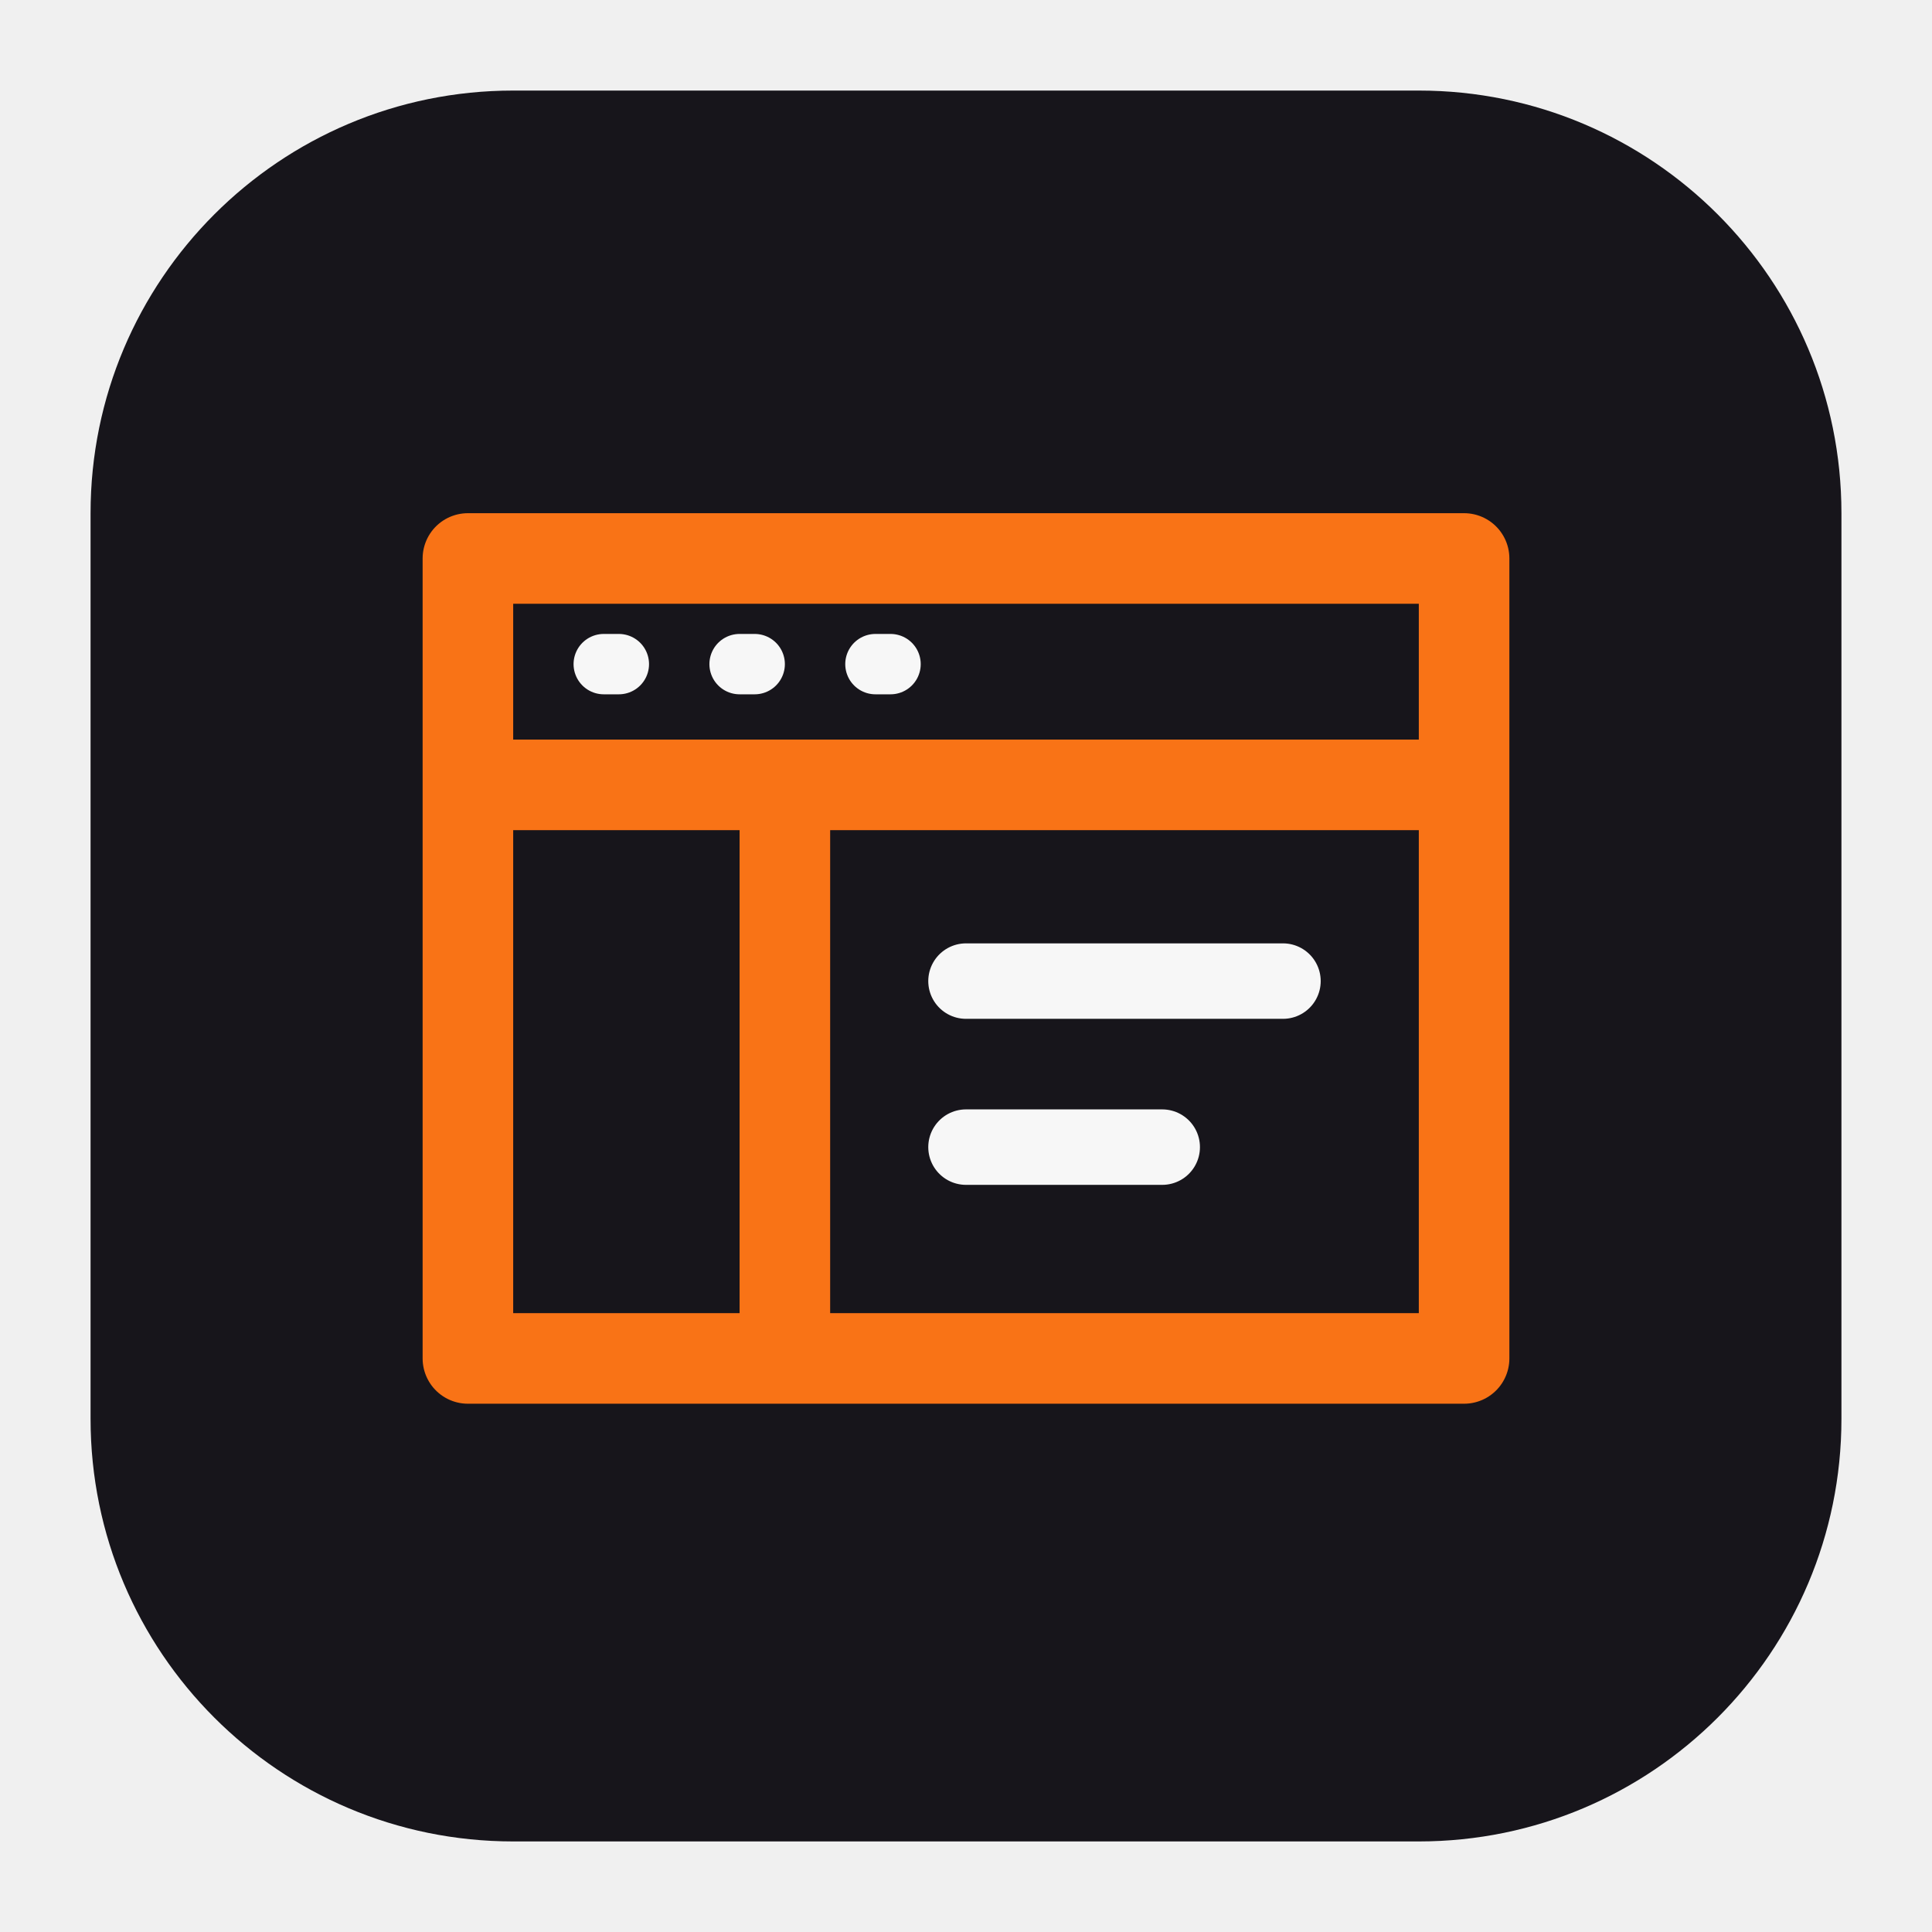
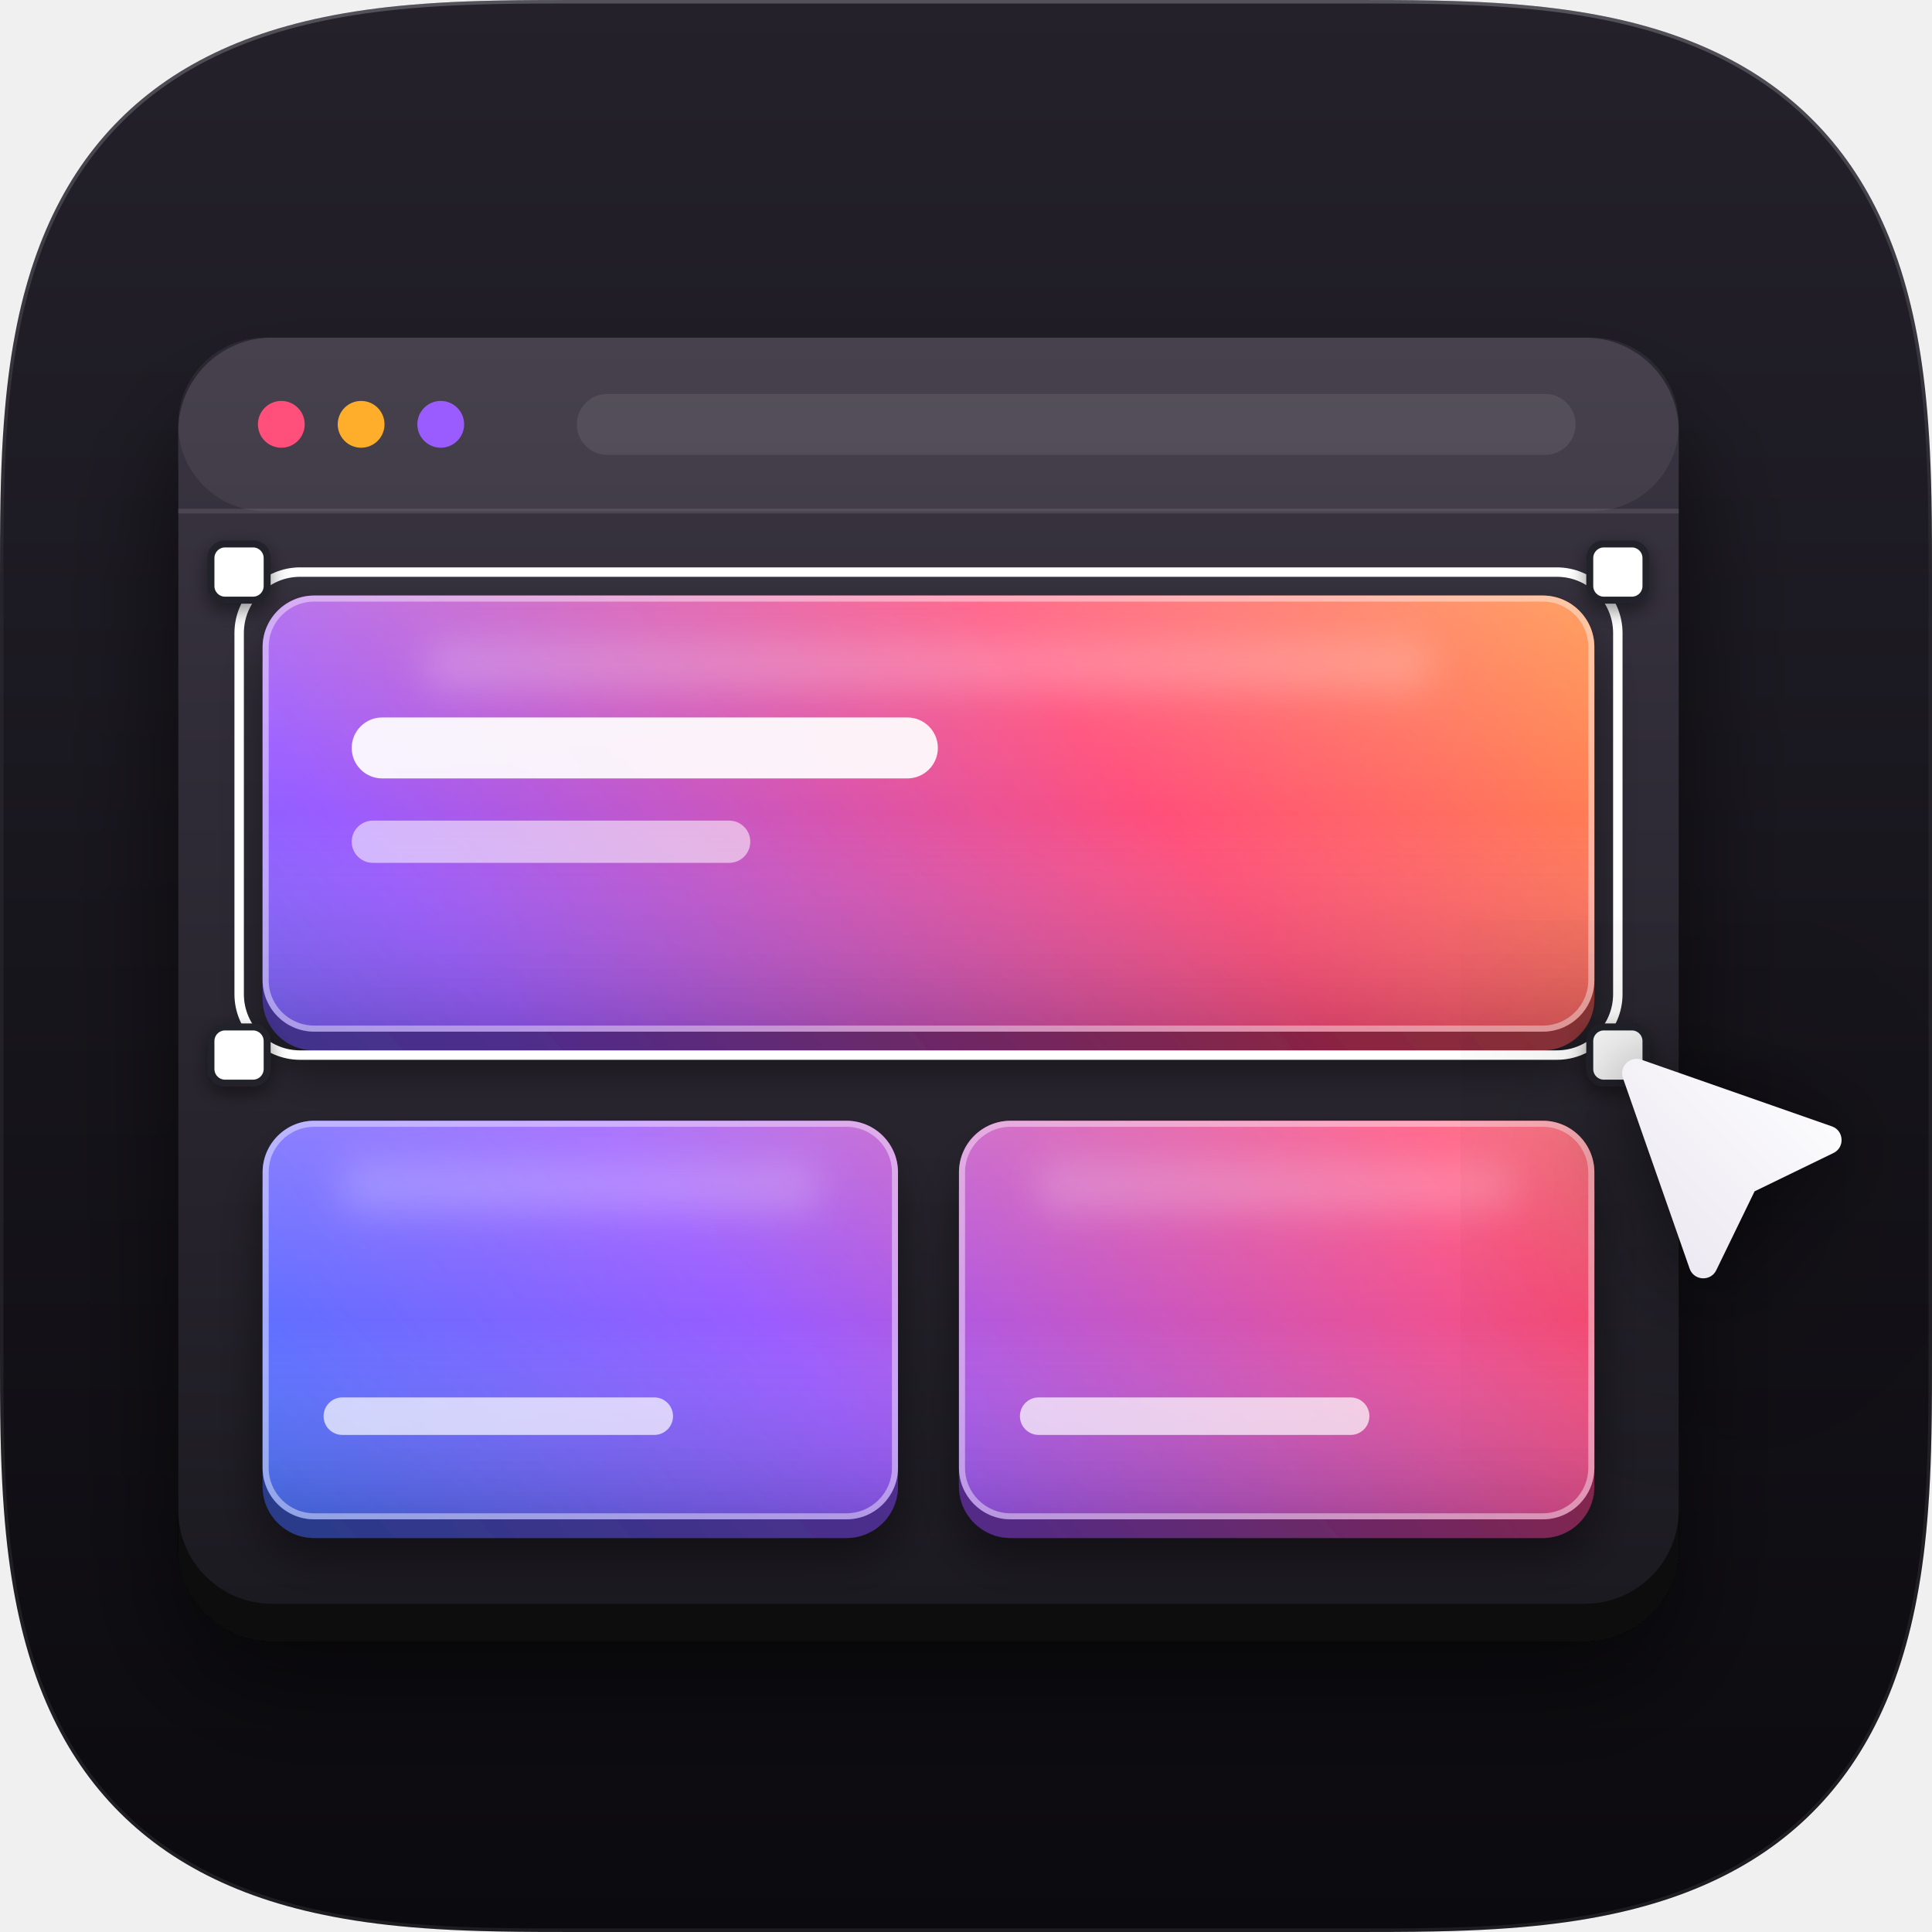
- <svg xmlns="http://www.w3.org/2000/svg" viewBox="0 0 128 128" fill="none">
-   <rect x="6" y="6" width="116" height="116" rx="28" fill="#17151b" />
-   <path d="M31 37h66v53H31z" stroke="#f97316" stroke-width="6" stroke-linejoin="round" />
-   <path d="M31 52h66M52 52v38" stroke="#f97316" stroke-width="6" />
-   <path d="M40 44h1m8 0h1m8 0h1" stroke="#f7f7f7" stroke-width="4" stroke-linecap="round" />
-   <path d="M64 65h21M64 76h13" stroke="#f7f7f7" stroke-width="5" stroke-linecap="round" />
+ <svg xmlns="http://www.w3.org/2000/svg" viewBox="0 0 1024 1024">
+   <defs>
+     <linearGradient id="fw-bg" x1="0" y1="0" x2="0" y2="1">
+       <stop offset="0" stop-color="#24212B" />
+       <stop offset="1" stop-color="#0B0A0E" />
+     </linearGradient>
+     <radialGradient id="fw-bloom" cx=".5" cy=".46" r=".5">
+       <stop offset="0" stop-color="#FF4F7A" stop-opacity=".26" />
+       <stop offset=".3" stop-color="#C255D9" stop-opacity=".12" />
+       <stop offset="1" stop-color="#9A5CFF" stop-opacity="0" />
+     </radialGradient>
+     <linearGradient id="fw-rim" x1="0" y1="0" x2="0" y2="1">
+       <stop offset="0" stop-color="#fff" stop-opacity=".22" />
+       <stop offset=".3" stop-color="#fff" stop-opacity=".04" />
+       <stop offset="1" stop-color="#fff" stop-opacity=".08" />
+     </linearGradient>
+     <linearGradient id="fw-glass" x1="0" y1="0" x2="0" y2="1">
+       <stop offset="0" stop-color="#3A3542" />
+       <stop offset="1" stop-color="#1C1A21" />
+     </linearGradient>
+     <linearGradient id="fw-gloss" x1="0" y1="0" x2="0" y2="1">
+       <stop offset="0" stop-color="#fff" stop-opacity=".16" />
+       <stop offset=".5" stop-color="#fff" stop-opacity="0" />
+       <stop offset="1" stop-color="#000" stop-opacity=".18" />
+     </linearGradient>
+     <linearGradient id="fw-g" gradientUnits="userSpaceOnUse" x1="94" y1="850" x2="890" y2="179">
+       <stop offset="0" stop-color="#3A7BFF" />
+       <stop offset="0.32" stop-color="#9A5CFF" />
+       <stop offset="0.64" stop-color="#FF4F7A" />
+       <stop offset="1" stop-color="#FFAE2B" />
+     </linearGradient>
+     <linearGradient id="fw-s" gradientUnits="userSpaceOnUse" x1="94" y1="850" x2="890" y2="179">
+       <stop offset="0" stop-color="#1F3F8A" />
+       <stop offset="0.32" stop-color="#4E2D8C" />
+       <stop offset="0.64" stop-color="#8A2443" />
+       <stop offset="1" stop-color="#8A5A14" />
+     </linearGradient>
+     <filter id="fw-ts" x="-20%" y="-20%" width="140%" height="140%">
+       <feDropShadow dx="0" dy="12" stdDeviation="14" flood-color="#000" flood-opacity=".5" />
+     </filter>
+     <filter id="fw-ms" x="-30%" y="-30%" width="160%" height="170%">
+       <feDropShadow dx="0" dy="22.4" stdDeviation="29.8" flood-color="#000" flood-opacity=".6" />
+     </filter>
+     <filter id="fw-bs" x="-30%" y="-30%" width="160%" height="170%">
+       <feDropShadow dx="0" dy="9.9" stdDeviation="12.4" flood-color="#000" flood-opacity=".45" />
+     </filter>
+     <filter id="fw-hs" x="-60%" y="-60%" width="220%" height="240%">
+       <feDropShadow dx="0" dy="3.7" stdDeviation="5.0" flood-color="#000" flood-opacity=".45" />
+     </filter>
+     <linearGradient id="fw-ptr" x1="0" y1="0" x2="1" y2="1">
+       <stop offset="0" stop-color="#FFFFFF" />
+       <stop offset="1" stop-color="#E9E5F0" />
+     </linearGradient>
+     <filter id="fw-psoft" x="-80%" y="-80%" width="260%" height="260%">
+       <feGaussianBlur stdDeviation="13.7" />
+     </filter>
+     <filter id="fw-ptight" x="-50%" y="-50%" width="200%" height="200%">
+       <feGaussianBlur stdDeviation="3.7" />
+     </filter>
+     <filter id="fw-float" x="-60%" y="-60%" width="220%" height="240%">
+       <feDropShadow dx="0" dy="14.9" stdDeviation="12.4" flood-color="#06020A" flood-opacity="0.7" />
+     </filter>
+     <filter id="fw-ps" x="-60%" y="-40%" width="220%" height="200%">
+       <feDropShadow dx="4" dy="12" stdDeviation="10" flood-color="#000" flood-opacity=".55" />
+     </filter>
+     <filter id="fw-hb" x="-50%" y="-300%" width="200%" height="700%">
+       <feGaussianBlur stdDeviation="9.9" />
+     </filter>
+     <clipPath id="fw-tc">
+       <path d="M716.80,0.00 L737.47,0.03 L749.61,0.12 L759.78,0.28 L768.86,0.50 L777.19,0.78 L784.97,1.12 L792.31,1.53 L799.30,2.00 L805.99,2.53 L812.42,3.12 L818.62,3.77 L824.61,4.49 L830.43,5.27 L836.07,6.11 L841.56,7.02 L846.91,7.99 L852.13,9.02 L857.21,10.11 L862.18,11.26 L867.04,12.48 L871.79,13.76 L876.44,15.10 L880.99,16.50 L885.44,17.97 L889.80,19.50 L894.08,21.09 L898.26,22.75 L902.36,24.47 L906.38,26.25 L910.32,28.09 L914.18,30.00 L917.97,31.97 L921.68,34.00 L925.31,36.10 L928.87,38.25 L932.36,40.48 L935.78,42.76 L939.12,45.11 L942.40,47.53 L945.61,50.01 L948.74,52.55 L951.81,55.16 L954.82,57.83 L957.75,60.57 L960.62,63.38 L963.43,66.25 L966.17,69.18 L968.84,72.19 L971.45,75.26 L973.99,78.39 L976.47,81.60 L978.89,84.88 L981.24,88.22 L983.52,91.64 L985.75,95.13 L987.90,98.69 L990.00,102.32 L992.03,106.03 L994.00,109.82 L995.91,113.68 L997.75,117.62 L999.53,121.64 L1001.25,125.74 L1002.91,129.92 L1004.50,134.20 L1006.03,138.56 L1007.50,143.01 L1008.90,147.56 L1010.24,152.21 L1011.52,156.96 L1012.74,161.82 L1013.89,166.79 L1014.98,171.87 L1016.01,177.09 L1016.98,182.44 L1017.89,187.93 L1018.73,193.57 L1019.51,199.39 L1020.23,205.38 L1020.88,211.58 L1021.47,218.01 L1022.00,224.70 L1022.47,231.69 L1022.88,239.03 L1023.22,246.81 L1023.50,255.14 L1023.72,264.22 L1023.88,274.39 L1023.97,286.53 L1024.00,307.20 L1024.00,716.80 L1023.97,737.47 L1023.88,749.61 L1023.72,759.78 L1023.50,768.86 L1023.22,777.19 L1022.88,784.97 L1022.47,792.31 L1022.00,799.30 L1021.47,805.99 L1020.88,812.42 L1020.23,818.62 L1019.51,824.61 L1018.73,830.43 L1017.89,836.07 L1016.98,841.56 L1016.01,846.91 L1014.98,852.13 L1013.89,857.21 L1012.74,862.18 L1011.52,867.04 L1010.24,871.79 L1008.90,876.44 L1007.50,880.99 L1006.03,885.44 L1004.50,889.80 L1002.91,894.08 L1001.25,898.26 L999.53,902.36 L997.75,906.38 L995.91,910.32 L994.00,914.18 L992.03,917.97 L990.00,921.68 L987.90,925.31 L985.75,928.87 L983.52,932.36 L981.24,935.78 L978.89,939.12 L976.47,942.40 L973.99,945.61 L971.45,948.74 L968.84,951.81 L966.17,954.82 L963.43,957.75 L960.62,960.62 L957.75,963.43 L954.82,966.17 L951.81,968.84 L948.74,971.45 L945.61,973.99 L942.40,976.47 L939.12,978.89 L935.78,981.24 L932.36,983.52 L928.87,985.75 L925.31,987.90 L921.68,990.00 L917.97,992.03 L914.18,994.00 L910.32,995.91 L906.38,997.75 L902.36,999.53 L898.26,1001.25 L894.08,1002.91 L889.80,1004.50 L885.44,1006.03 L880.99,1007.50 L876.44,1008.90 L871.79,1010.24 L867.04,1011.52 L862.18,1012.74 L857.21,1013.89 L852.13,1014.98 L846.91,1016.01 L841.56,1016.98 L836.07,1017.89 L830.43,1018.73 L824.61,1019.51 L818.62,1020.23 L812.42,1020.88 L805.99,1021.47 L799.30,1022.00 L792.31,1022.47 L784.97,1022.88 L777.19,1023.22 L768.86,1023.50 L759.78,1023.72 L749.61,1023.88 L737.47,1023.97 L716.80,1024.00 L307.20,1024.00 L286.53,1023.97 L274.39,1023.88 L264.22,1023.72 L255.14,1023.50 L246.81,1023.22 L239.03,1022.88 L231.69,1022.47 L224.70,1022.00 L218.01,1021.47 L211.58,1020.88 L205.38,1020.23 L199.39,1019.51 L193.57,1018.73 L187.93,1017.89 L182.44,1016.98 L177.09,1016.01 L171.87,1014.98 L166.79,1013.89 L161.82,1012.74 L156.96,1011.52 L152.21,1010.24 L147.56,1008.90 L143.01,1007.50 L138.56,1006.03 L134.20,1004.50 L129.92,1002.91 L125.74,1001.25 L121.64,999.53 L117.62,997.75 L113.68,995.91 L109.82,994.00 L106.03,992.03 L102.32,990.00 L98.69,987.90 L95.13,985.75 L91.64,983.52 L88.22,981.24 L84.88,978.89 L81.60,976.47 L78.39,973.99 L75.26,971.45 L72.19,968.84 L69.18,966.17 L66.25,963.43 L63.38,960.62 L60.57,957.75 L57.83,954.82 L55.16,951.81 L52.55,948.74 L50.01,945.61 L47.53,942.40 L45.11,939.12 L42.76,935.78 L40.48,932.36 L38.25,928.87 L36.10,925.31 L34.00,921.68 L31.97,917.97 L30.00,914.18 L28.09,910.32 L26.25,906.38 L24.47,902.36 L22.75,898.26 L21.09,894.08 L19.50,889.80 L17.97,885.44 L16.50,880.99 L15.10,876.44 L13.76,871.79 L12.48,867.04 L11.26,862.18 L10.11,857.21 L9.02,852.13 L7.99,846.91 L7.02,841.56 L6.11,836.07 L5.27,830.43 L4.49,824.61 L3.77,818.62 L3.12,812.42 L2.53,805.99 L2.00,799.30 L1.53,792.31 L1.12,784.97 L0.78,777.19 L0.50,768.86 L0.28,759.78 L0.12,749.61 L0.03,737.47 L0.00,716.80 L0.00,307.20 L0.03,286.53 L0.12,274.39 L0.28,264.22 L0.50,255.14 L0.78,246.81 L1.12,239.03 L1.53,231.69 L2.00,224.70 L2.53,218.01 L3.12,211.58 L3.77,205.38 L4.49,199.39 L5.27,193.57 L6.11,187.93 L7.02,182.44 L7.99,177.09 L9.02,171.87 L10.11,166.79 L11.26,161.82 L12.48,156.96 L13.76,152.21 L15.10,147.56 L16.50,143.01 L17.97,138.56 L19.50,134.20 L21.09,129.92 L22.75,125.74 L24.47,121.64 L26.25,117.62 L28.09,113.68 L30.00,109.82 L31.97,106.03 L34.00,102.32 L36.10,98.69 L38.25,95.13 L40.48,91.64 L42.76,88.22 L45.11,84.88 L47.53,81.60 L50.01,78.39 L52.55,75.26 L55.16,72.19 L57.83,69.18 L60.57,66.25 L63.38,63.38 L66.25,60.57 L69.18,57.83 L72.19,55.16 L75.26,52.55 L78.39,50.01 L81.60,47.53 L84.88,45.11 L88.22,42.76 L91.64,40.48 L95.13,38.25 L98.69,36.10 L102.32,34.00 L106.03,31.97 L109.82,30.00 L113.68,28.09 L117.62,26.25 L121.64,24.47 L125.74,22.75 L129.92,21.09 L134.20,19.50 L138.56,17.97 L143.01,16.50 L147.56,15.10 L152.21,13.76 L156.96,12.48 L161.82,11.26 L166.79,10.11 L171.87,9.02 L177.09,7.99 L182.44,7.02 L187.93,6.11 L193.57,5.27 L199.39,4.49 L205.38,3.77 L211.58,3.12 L218.01,2.53 L224.70,2.00 L231.69,1.53 L239.03,1.12 L246.81,0.78 L255.14,0.50 L264.22,0.28 L274.39,0.12 L286.53,0.03 L307.20,0.00 Z" />
+     </clipPath>
+   </defs>
+   <path d="M716.80,0.00 L737.47,0.03 L749.61,0.12 L759.78,0.28 L768.86,0.50 L777.19,0.78 L784.97,1.12 L792.31,1.53 L799.30,2.00 L805.99,2.53 L812.42,3.12 L818.62,3.77 L824.61,4.49 L830.43,5.27 L836.07,6.11 L841.56,7.02 L846.91,7.99 L852.13,9.02 L857.21,10.11 L862.18,11.26 L867.04,12.48 L871.79,13.76 L876.44,15.10 L880.99,16.50 L885.44,17.97 L889.80,19.50 L894.08,21.09 L898.26,22.75 L902.36,24.47 L906.38,26.25 L910.32,28.09 L914.18,30.00 L917.97,31.97 L921.68,34.00 L925.31,36.10 L928.87,38.25 L932.36,40.48 L935.78,42.76 L939.12,45.11 L942.40,47.53 L945.61,50.01 L948.74,52.55 L951.81,55.16 L954.82,57.83 L957.75,60.57 L960.62,63.38 L963.43,66.25 L966.17,69.18 L968.84,72.19 L971.45,75.26 L973.99,78.39 L976.47,81.60 L978.89,84.88 L981.24,88.22 L983.52,91.64 L985.75,95.13 L987.90,98.69 L990.00,102.32 L992.03,106.03 L994.00,109.82 L995.91,113.68 L997.75,117.62 L999.53,121.64 L1001.25,125.74 L1002.91,129.92 L1004.50,134.20 L1006.03,138.56 L1007.50,143.01 L1008.90,147.56 L1010.24,152.21 L1011.52,156.96 L1012.74,161.82 L1013.89,166.79 L1014.98,171.87 L1016.01,177.09 L1016.98,182.44 L1017.89,187.93 L1018.73,193.57 L1019.51,199.39 L1020.23,205.38 L1020.88,211.58 L1021.47,218.01 L1022.00,224.70 L1022.47,231.69 L1022.88,239.03 L1023.22,246.81 L1023.50,255.14 L1023.72,264.22 L1023.88,274.39 L1023.97,286.53 L1024.00,307.20 L1024.00,716.80 L1023.97,737.47 L1023.88,749.61 L1023.72,759.78 L1023.50,768.86 L1023.22,777.19 L1022.88,784.97 L1022.47,792.31 L1022.00,799.30 L1021.47,805.99 L1020.88,812.42 L1020.23,818.62 L1019.51,824.61 L1018.73,830.43 L1017.89,836.07 L1016.98,841.56 L1016.01,846.91 L1014.98,852.13 L1013.89,857.21 L1012.74,862.18 L1011.52,867.04 L1010.24,871.79 L1008.90,876.44 L1007.50,880.99 L1006.03,885.44 L1004.50,889.80 L1002.91,894.08 L1001.25,898.26 L999.53,902.36 L997.75,906.38 L995.91,910.32 L994.00,914.18 L992.03,917.97 L990.00,921.68 L987.90,925.31 L985.75,928.87 L983.52,932.36 L981.24,935.78 L978.89,939.12 L976.47,942.40 L973.99,945.61 L971.45,948.74 L968.84,951.81 L966.17,954.82 L963.43,957.75 L960.62,960.62 L957.75,963.43 L954.82,966.17 L951.81,968.84 L948.74,971.45 L945.61,973.99 L942.40,976.47 L939.12,978.89 L935.78,981.24 L932.36,983.52 L928.87,985.75 L925.31,987.90 L921.68,990.00 L917.97,992.03 L914.18,994.00 L910.32,995.91 L906.38,997.75 L902.36,999.53 L898.26,1001.25 L894.08,1002.91 L889.80,1004.50 L885.44,1006.03 L880.99,1007.50 L876.44,1008.90 L871.79,1010.24 L867.04,1011.52 L862.18,1012.74 L857.21,1013.89 L852.13,1014.98 L846.91,1016.01 L841.56,1016.98 L836.07,1017.89 L830.43,1018.73 L824.61,1019.51 L818.62,1020.23 L812.42,1020.88 L805.99,1021.47 L799.30,1022.00 L792.31,1022.47 L784.97,1022.88 L777.19,1023.22 L768.86,1023.50 L759.78,1023.72 L749.61,1023.88 L737.47,1023.97 L716.80,1024.00 L307.20,1024.00 L286.53,1023.97 L274.39,1023.88 L264.22,1023.72 L255.14,1023.50 L246.81,1023.22 L239.03,1022.88 L231.69,1022.47 L224.70,1022.00 L218.01,1021.47 L211.58,1020.88 L205.38,1020.23 L199.39,1019.51 L193.57,1018.73 L187.93,1017.89 L182.44,1016.98 L177.09,1016.01 L171.87,1014.98 L166.79,1013.89 L161.82,1012.74 L156.96,1011.52 L152.21,1010.24 L147.56,1008.90 L143.01,1007.50 L138.56,1006.03 L134.20,1004.50 L129.92,1002.91 L125.74,1001.25 L121.64,999.53 L117.62,997.75 L113.68,995.91 L109.82,994.00 L106.03,992.03 L102.32,990.00 L98.69,987.90 L95.13,985.75 L91.64,983.52 L88.22,981.24 L84.88,978.89 L81.60,976.47 L78.39,973.99 L75.26,971.45 L72.19,968.84 L69.18,966.17 L66.25,963.43 L63.38,960.62 L60.57,957.75 L57.83,954.82 L55.16,951.81 L52.55,948.74 L50.01,945.61 L47.53,942.40 L45.11,939.12 L42.76,935.78 L40.48,932.36 L38.25,928.87 L36.10,925.31 L34.00,921.68 L31.97,917.97 L30.00,914.18 L28.09,910.32 L26.25,906.38 L24.47,902.36 L22.75,898.26 L21.09,894.08 L19.50,889.80 L17.97,885.44 L16.50,880.99 L15.10,876.44 L13.76,871.79 L12.48,867.04 L11.26,862.18 L10.11,857.21 L9.02,852.13 L7.99,846.91 L7.02,841.56 L6.11,836.07 L5.27,830.43 L4.49,824.61 L3.77,818.62 L3.12,812.42 L2.53,805.99 L2.00,799.30 L1.53,792.31 L1.12,784.97 L0.78,777.19 L0.50,768.86 L0.28,759.78 L0.12,749.61 L0.03,737.47 L0.00,716.80 L0.00,307.20 L0.03,286.53 L0.12,274.39 L0.28,264.22 L0.50,255.14 L0.78,246.81 L1.12,239.03 L1.53,231.69 L2.00,224.70 L2.53,218.01 L3.12,211.58 L3.77,205.38 L4.49,199.39 L5.27,193.57 L6.11,187.93 L7.02,182.44 L7.99,177.09 L9.02,171.87 L10.11,166.79 L11.26,161.82 L12.48,156.96 L13.76,152.21 L15.10,147.56 L16.50,143.01 L17.97,138.56 L19.50,134.20 L21.09,129.92 L22.75,125.74 L24.47,121.64 L26.25,117.62 L28.09,113.68 L30.00,109.82 L31.97,106.03 L34.00,102.32 L36.10,98.69 L38.25,95.13 L40.48,91.64 L42.76,88.22 L45.11,84.88 L47.53,81.60 L50.01,78.39 L52.55,75.26 L55.16,72.19 L57.83,69.18 L60.57,66.25 L63.38,63.38 L66.25,60.57 L69.18,57.83 L72.19,55.16 L75.26,52.55 L78.39,50.01 L81.60,47.53 L84.88,45.11 L88.22,42.76 L91.64,40.48 L95.13,38.25 L98.69,36.10 L102.32,34.00 L106.03,31.97 L109.82,30.00 L113.68,28.09 L117.62,26.25 L121.64,24.47 L125.74,22.75 L129.92,21.09 L134.20,19.50 L138.56,17.97 L143.01,16.50 L147.56,15.10 L152.21,13.76 L156.96,12.48 L161.82,11.26 L166.79,10.11 L171.87,9.02 L177.09,7.99 L182.44,7.02 L187.93,6.11 L193.57,5.27 L199.39,4.49 L205.38,3.77 L211.58,3.12 L218.01,2.53 L224.70,2.00 L231.69,1.53 L239.03,1.12 L246.81,0.78 L255.14,0.50 L264.22,0.28 L274.39,0.12 L286.53,0.03 L307.20,0.00 Z" fill="url(#fw-bg)" />
+   <g clip-path="url(#fw-tc)">
+     <rect fill="url(#fw-bloom)" />
+     <path d="M144.16 178.95H840.08A49.71 49.71 0 0 1 889.79 228.66V800.31A49.71 49.71 0 0 1 840.08 850.02H144.16A49.71 49.71 0 0 1 94.45 800.31V228.66A49.71 49.71 0 0 1 144.16 178.95Z" fill="#0A090D" transform="translate(0 19.9)" filter="url(#fw-ms)" />
+     <path d="M144.16 178.95H840.08A49.71 49.71 0 0 1 889.79 228.66V800.31A49.71 49.71 0 0 1 840.08 850.02H144.16A49.71 49.71 0 0 1 94.45 800.31V228.66A49.71 49.71 0 0 1 144.16 178.95Z" fill="url(#fw-glass)" />
+     <path d="M140.43 178.95H843.81A45.98 45.98 0 0 1 889.79 224.93V224.93A45.98 45.98 0 0 1 843.81 270.91H140.43A45.98 45.98 0 0 1 94.45 224.93V224.93A45.98 45.98 0 0 1 140.43 178.95Z" fill="#fff" fill-opacity=".06" />
+     <path d="M94.4 270.9H889.8" stroke="#fff" stroke-opacity=".10" stroke-width="2.5" />
+     <circle cx="149.1" cy="224.9" r="12.4" fill="#FF4F7A" />
+     <circle cx="191.4" cy="224.9" r="12.4" fill="#FFAE2B" />
+     <circle cx="233.6" cy="224.9" r="12.4" fill="#9A5CFF" />
+     <path d="M321.86 208.78H818.95A16.16 16.16 0 0 1 835.11 224.93V224.93A16.16 16.16 0 0 1 818.95 241.09H321.86A16.16 16.16 0 0 1 305.71 224.93V224.93A16.16 16.16 0 0 1 321.86 208.78Z" fill="#fff" fill-opacity=".08" />
+     <path d="M166.52 315.65H817.71A27.34 27.34 0 0 1 845.05 342.99V519.46A27.34 27.34 0 0 1 817.71 546.80H166.52A27.34 27.34 0 0 1 139.18 519.46V342.99A27.34 27.34 0 0 1 166.52 315.65Z" fill="url(#fw-s)" transform="translate(0 9.9)" filter="url(#fw-bs)" />
+     <path d="M166.52 315.65H817.71A27.34 27.34 0 0 1 845.05 342.99V519.46A27.34 27.34 0 0 1 817.71 546.80H166.52A27.34 27.34 0 0 1 139.18 519.46V342.99A27.34 27.34 0 0 1 166.52 315.65Z" fill="url(#fw-g)" />
+     <path d="M166.52 315.65H817.71A27.34 27.34 0 0 1 845.05 342.99V519.46A27.34 27.34 0 0 1 817.71 546.80H166.52A27.34 27.34 0 0 1 139.18 519.46V342.99A27.34 27.34 0 0 1 166.52 315.65Z" fill="url(#fw-gloss)" />
+     <path d="M237.56 338.77H746.67A13.67 13.67 0 0 1 760.34 352.43V352.43A13.67 13.67 0 0 1 746.67 366.10H237.56A13.67 13.67 0 0 1 223.89 352.43V352.43A13.67 13.67 0 0 1 237.56 338.77Z" fill="#fff" fill-opacity=".2" filter="url(#fw-hb)" />
+     <path d="M166.52 317.27H817.71A25.72 25.72 0 0 1 843.43 342.99V519.46A25.72 25.72 0 0 1 817.71 545.18H166.52A25.72 25.72 0 0 1 140.80 519.46V342.99A25.72 25.72 0 0 1 166.52 317.27Z" fill="none" stroke="#fff" stroke-opacity=".42" stroke-width="3.2" />
+     <path d="M202.56 380.27H480.93A16.16 16.16 0 0 1 497.09 396.43V396.43A16.16 16.16 0 0 1 480.93 412.58H202.56A16.16 16.16 0 0 1 186.41 396.43V396.43A16.16 16.16 0 0 1 202.56 380.27Z" fill="#fff" fill-opacity=".92" />
+     <path d="M197.59 434.95H386.49A11.18 11.18 0 0 1 397.67 446.14V446.14A11.18 11.18 0 0 1 386.49 457.32H197.59A11.18 11.18 0 0 1 186.41 446.14V446.14A11.18 11.18 0 0 1 197.59 434.95Z" fill="#fff" fill-opacity=".55" />
+     <path d="M166.52 594.02H448.62A27.34 27.34 0 0 1 475.96 621.36V777.94A27.34 27.34 0 0 1 448.62 805.28H166.52A27.34 27.34 0 0 1 139.18 777.94V621.36A27.34 27.34 0 0 1 166.52 594.02Z" fill="url(#fw-s)" transform="translate(0 9.9)" filter="url(#fw-bs)" />
+     <path d="M166.52 594.02H448.62A27.34 27.34 0 0 1 475.96 621.36V777.94A27.34 27.34 0 0 1 448.62 805.28H166.52A27.34 27.34 0 0 1 139.18 777.94V621.36A27.34 27.34 0 0 1 166.52 594.02Z" fill="url(#fw-g)" />
+     <path d="M166.52 594.02H448.62A27.34 27.34 0 0 1 475.96 621.36V777.94A27.34 27.34 0 0 1 448.62 805.28H166.52A27.34 27.34 0 0 1 139.18 777.94V621.36A27.34 27.34 0 0 1 166.52 594.02Z" fill="url(#fw-gloss)" />
+     <path d="M193.27 615.15H421.88A13.67 13.67 0 0 1 435.55 628.82V628.82A13.67 13.67 0 0 1 421.88 642.49H193.27A13.67 13.67 0 0 1 179.60 628.82V628.82A13.67 13.67 0 0 1 193.27 615.15Z" fill="#fff" fill-opacity=".2" filter="url(#fw-hb)" />
+     <path d="M166.52 595.63H448.62A25.72 25.72 0 0 1 474.35 621.36V777.94A25.72 25.72 0 0 1 448.62 803.67H166.52A25.72 25.72 0 0 1 140.80 777.94V621.36A25.72 25.72 0 0 1 166.52 595.63Z" fill="none" stroke="#fff" stroke-opacity=".42" stroke-width="3.2" />
+     <path d="M181.44 740.66H346.78A9.94 9.94 0 0 1 356.72 750.60V750.60A9.94 9.94 0 0 1 346.78 760.54H181.44A9.94 9.94 0 0 1 171.50 750.60V750.60A9.94 9.94 0 0 1 181.44 740.66Z" fill="#fff" fill-opacity=".7" />
+     <path d="M535.61 594.02H817.71A27.34 27.34 0 0 1 845.05 621.36V777.94A27.34 27.34 0 0 1 817.71 805.28H535.61A27.34 27.34 0 0 1 508.27 777.94V621.36A27.34 27.34 0 0 1 535.61 594.02Z" fill="url(#fw-s)" transform="translate(0 9.9)" filter="url(#fw-bs)" />
+     <path d="M535.61 594.02H817.71A27.34 27.34 0 0 1 845.05 621.36V777.94A27.34 27.34 0 0 1 817.71 805.28H535.61A27.34 27.34 0 0 1 508.27 777.94V621.36A27.34 27.34 0 0 1 535.61 594.02Z" fill="url(#fw-g)" />
+     <path d="M535.61 594.02H817.71A27.34 27.34 0 0 1 845.05 621.36V777.94A27.34 27.34 0 0 1 817.71 805.28H535.61A27.34 27.34 0 0 1 508.27 777.94V621.36A27.34 27.34 0 0 1 535.61 594.02Z" fill="url(#fw-gloss)" />
+     <path d="M562.35 615.15H790.97A13.67 13.67 0 0 1 804.64 628.82V628.82A13.67 13.67 0 0 1 790.97 642.49H562.35A13.67 13.67 0 0 1 548.69 628.82V628.82A13.67 13.67 0 0 1 562.35 615.15Z" fill="#fff" fill-opacity=".2" filter="url(#fw-hb)" />
+     <path d="M535.61 595.63H817.71A25.72 25.72 0 0 1 843.43 621.36V777.94A25.72 25.72 0 0 1 817.71 803.67H535.61A25.72 25.72 0 0 1 509.89 777.94V621.36A25.72 25.72 0 0 1 535.61 595.63Z" fill="none" stroke="#fff" stroke-opacity=".42" stroke-width="3.2" />
+     <path d="M550.52 740.66H715.87A9.94 9.94 0 0 1 725.81 750.60V750.60A9.94 9.94 0 0 1 715.87 760.54H550.52A9.94 9.94 0 0 1 540.58 750.60V750.60A9.94 9.94 0 0 1 550.52 740.66Z" fill="#fff" fill-opacity=".7" />
+     <path d="M159.07 303.22H825.17A32.31 32.31 0 0 1 857.48 335.53V526.91A32.31 32.31 0 0 1 825.17 559.22H159.07A32.31 32.31 0 0 1 126.76 526.91V335.53A32.31 32.31 0 0 1 159.07 303.22Z" fill="none" stroke="#fff" stroke-width="5.0" />
+     <rect x="111.8" y="288.3" width="29.8" height="29.8" rx="7.5" fill="#fff" stroke="#24212B" stroke-width="3.7" filter="url(#fw-hs)" />
+     <rect x="842.6" y="288.3" width="29.8" height="29.8" rx="7.5" fill="#fff" stroke="#24212B" stroke-width="3.7" filter="url(#fw-hs)" />
+     <rect x="111.8" y="544.3" width="29.8" height="29.8" rx="7.5" fill="#fff" stroke="#24212B" stroke-width="3.7" filter="url(#fw-hs)" />
+     <rect x="842.6" y="544.3" width="29.8" height="29.8" rx="7.5" fill="#fff" stroke="#24212B" stroke-width="3.7" filter="url(#fw-hs)" />
+     <g transform="translate(7.5 19.9)">
+       <path d="M20.04 2.323c1.016-.355 1.992.621 1.637 1.637l-5.925 16.93c-.385 1.098-1.915 1.16-2.387.097L9.98 14.02L3.013 10.635c-1.063-.473-1-2.002.097-2.387z" transform="translate(989.5 547.8) scale(-5.965 5.965)" fill="#000" fill-opacity=".8" filter="url(#fw-psoft)" />
+     </g>
+     <g transform="translate(1.9 5.0)">
+       <path d="M20.04 2.323c1.016-.355 1.992.621 1.637 1.637l-5.925 16.93c-.385 1.098-1.915 1.16-2.387.097L9.98 14.02L3.013 10.635c-1.063-.473-1-2.002.097-2.387z" transform="translate(989.5 547.8) scale(-5.965 5.965)" fill="#000" fill-opacity=".55" filter="url(#fw-ptight)" />
+     </g>
+     <path d="M20.04 2.323c1.016-.355 1.992.621 1.637 1.637l-5.925 16.93c-.385 1.098-1.915 1.16-2.387.097L9.98 14.02L3.013 10.635c-1.063-.473-1-2.002.097-2.387z" transform="translate(989.5 547.8) scale(-5.965 5.965)" fill="url(#fw-ptr)" />
+   </g>
+   <path d="M716.80,0.00 L737.47,0.03 L749.61,0.12 L759.78,0.28 L768.86,0.50 L777.19,0.78 L784.97,1.12 L792.31,1.53 L799.30,2.00 L805.99,2.53 L812.42,3.12 L818.62,3.77 L824.61,4.49 L830.43,5.27 L836.07,6.11 L841.56,7.02 L846.91,7.99 L852.13,9.02 L857.21,10.11 L862.18,11.26 L867.04,12.48 L871.79,13.76 L876.44,15.10 L880.99,16.50 L885.44,17.97 L889.80,19.50 L894.08,21.09 L898.26,22.75 L902.36,24.47 L906.38,26.25 L910.32,28.09 L914.18,30.00 L917.97,31.97 L921.68,34.00 L925.31,36.10 L928.87,38.25 L932.36,40.48 L935.78,42.76 L939.12,45.11 L942.40,47.53 L945.61,50.01 L948.74,52.55 L951.81,55.16 L954.82,57.83 L957.75,60.57 L960.62,63.38 L963.43,66.25 L966.17,69.18 L968.84,72.19 L971.45,75.26 L973.99,78.39 L976.47,81.60 L978.89,84.88 L981.24,88.22 L983.52,91.64 L985.75,95.13 L987.90,98.69 L990.00,102.32 L992.03,106.03 L994.00,109.82 L995.91,113.68 L997.75,117.62 L999.53,121.64 L1001.25,125.74 L1002.91,129.92 L1004.50,134.20 L1006.03,138.56 L1007.50,143.01 L1008.90,147.56 L1010.24,152.21 L1011.52,156.96 L1012.74,161.82 L1013.89,166.79 L1014.98,171.87 L1016.01,177.09 L1016.98,182.44 L1017.89,187.93 L1018.73,193.57 L1019.51,199.39 L1020.23,205.38 L1020.88,211.58 L1021.47,218.01 L1022.00,224.70 L1022.47,231.69 L1022.88,239.03 L1023.22,246.81 L1023.50,255.14 L1023.72,264.22 L1023.88,274.39 L1023.97,286.53 L1024.00,307.20 L1024.00,716.80 L1023.97,737.47 L1023.88,749.61 L1023.72,759.78 L1023.50,768.86 L1023.22,777.19 L1022.88,784.97 L1022.47,792.31 L1022.00,799.30 L1021.47,805.99 L1020.88,812.42 L1020.23,818.62 L1019.51,824.61 L1018.73,830.43 L1017.89,836.07 L1016.98,841.56 L1016.01,846.91 L1014.98,852.13 L1013.89,857.21 L1012.74,862.18 L1011.52,867.04 L1010.24,871.79 L1008.90,876.44 L1007.50,880.99 L1006.03,885.44 L1004.50,889.80 L1002.91,894.08 L1001.25,898.26 L999.53,902.36 L997.75,906.38 L995.91,910.32 L994.00,914.18 L992.03,917.97 L990.00,921.68 L987.90,925.31 L985.75,928.87 L983.52,932.36 L981.24,935.78 L978.89,939.12 L976.47,942.40 L973.99,945.61 L971.45,948.74 L968.84,951.81 L966.17,954.82 L963.43,957.75 L960.62,960.62 L957.75,963.43 L954.82,966.17 L951.81,968.84 L948.74,971.45 L945.61,973.99 L942.40,976.47 L939.12,978.89 L935.78,981.24 L932.36,983.52 L928.87,985.75 L925.31,987.90 L921.68,990.00 L917.97,992.03 L914.18,994.00 L910.32,995.91 L906.38,997.75 L902.36,999.53 L898.26,1001.25 L894.08,1002.91 L889.80,1004.50 L885.44,1006.03 L880.99,1007.50 L876.44,1008.90 L871.79,1010.24 L867.04,1011.52 L862.18,1012.74 L857.21,1013.89 L852.13,1014.98 L846.91,1016.01 L841.56,1016.98 L836.07,1017.89 L830.43,1018.73 L824.61,1019.51 L818.62,1020.23 L812.42,1020.88 L805.99,1021.47 L799.30,1022.00 L792.31,1022.47 L784.97,1022.88 L777.19,1023.22 L768.86,1023.50 L759.78,1023.72 L749.61,1023.88 L737.47,1023.97 L716.80,1024.00 L307.20,1024.00 L286.53,1023.97 L274.39,1023.88 L264.22,1023.72 L255.14,1023.50 L246.81,1023.22 L239.03,1022.88 L231.69,1022.47 L224.70,1022.00 L218.01,1021.47 L211.58,1020.88 L205.38,1020.23 L199.39,1019.51 L193.57,1018.73 L187.93,1017.89 L182.44,1016.98 L177.09,1016.01 L171.87,1014.98 L166.79,1013.89 L161.82,1012.74 L156.96,1011.52 L152.21,1010.24 L147.56,1008.90 L143.01,1007.50 L138.56,1006.03 L134.20,1004.50 L129.92,1002.91 L125.74,1001.25 L121.64,999.53 L117.62,997.75 L113.68,995.91 L109.82,994.00 L106.03,992.03 L102.32,990.00 L98.69,987.90 L95.13,985.75 L91.64,983.52 L88.22,981.24 L84.88,978.89 L81.60,976.47 L78.39,973.99 L75.26,971.45 L72.19,968.84 L69.18,966.17 L66.25,963.43 L63.38,960.62 L60.57,957.75 L57.83,954.82 L55.16,951.81 L52.55,948.74 L50.01,945.61 L47.53,942.40 L45.11,939.12 L42.76,935.78 L40.48,932.36 L38.25,928.87 L36.10,925.31 L34.00,921.68 L31.97,917.97 L30.00,914.18 L28.09,910.32 L26.25,906.38 L24.47,902.36 L22.75,898.26 L21.09,894.08 L19.50,889.80 L17.97,885.44 L16.50,880.99 L15.10,876.44 L13.76,871.79 L12.48,867.04 L11.26,862.18 L10.11,857.21 L9.02,852.13 L7.99,846.91 L7.02,841.56 L6.11,836.07 L5.27,830.43 L4.49,824.61 L3.77,818.62 L3.12,812.42 L2.53,805.99 L2.00,799.30 L1.53,792.31 L1.12,784.97 L0.78,777.19 L0.50,768.86 L0.28,759.78 L0.12,749.61 L0.03,737.47 L0.00,716.80 L0.00,307.20 L0.03,286.53 L0.12,274.39 L0.28,264.22 L0.50,255.14 L0.78,246.81 L1.12,239.03 L1.53,231.69 L2.00,224.70 L2.53,218.01 L3.12,211.58 L3.77,205.38 L4.49,199.39 L5.27,193.57 L6.11,187.93 L7.02,182.44 L7.99,177.09 L9.02,171.87 L10.11,166.79 L11.26,161.82 L12.48,156.96 L13.76,152.21 L15.10,147.56 L16.50,143.01 L17.97,138.56 L19.50,134.20 L21.09,129.92 L22.75,125.74 L24.47,121.64 L26.25,117.62 L28.09,113.68 L30.00,109.82 L31.97,106.03 L34.00,102.32 L36.10,98.69 L38.25,95.13 L40.48,91.64 L42.76,88.22 L45.11,84.88 L47.53,81.60 L50.01,78.39 L52.55,75.26 L55.16,72.19 L57.83,69.18 L60.57,66.25 L63.38,63.38 L66.25,60.57 L69.18,57.83 L72.19,55.16 L75.26,52.55 L78.39,50.01 L81.60,47.53 L84.88,45.11 L88.22,42.76 L91.64,40.48 L95.13,38.25 L98.69,36.10 L102.32,34.00 L106.03,31.97 L109.82,30.00 L113.68,28.09 L117.62,26.25 L121.64,24.47 L125.74,22.75 L129.92,21.09 L134.20,19.50 L138.56,17.97 L143.01,16.50 L147.56,15.10 L152.21,13.76 L156.96,12.48 L161.82,11.26 L166.79,10.11 L171.87,9.02 L177.09,7.99 L182.44,7.02 L187.93,6.11 L193.57,5.27 L199.39,4.49 L205.38,3.77 L211.58,3.12 L218.01,2.53 L224.70,2.00 L231.69,1.53 L239.03,1.12 L246.81,0.78 L255.14,0.50 L264.22,0.28 L274.39,0.12 L286.53,0.03 L307.20,0.00 Z" fill="none" stroke="url(#fw-rim)" stroke-width="3.7" clip-path="url(#fw-tc)" />
</svg>
